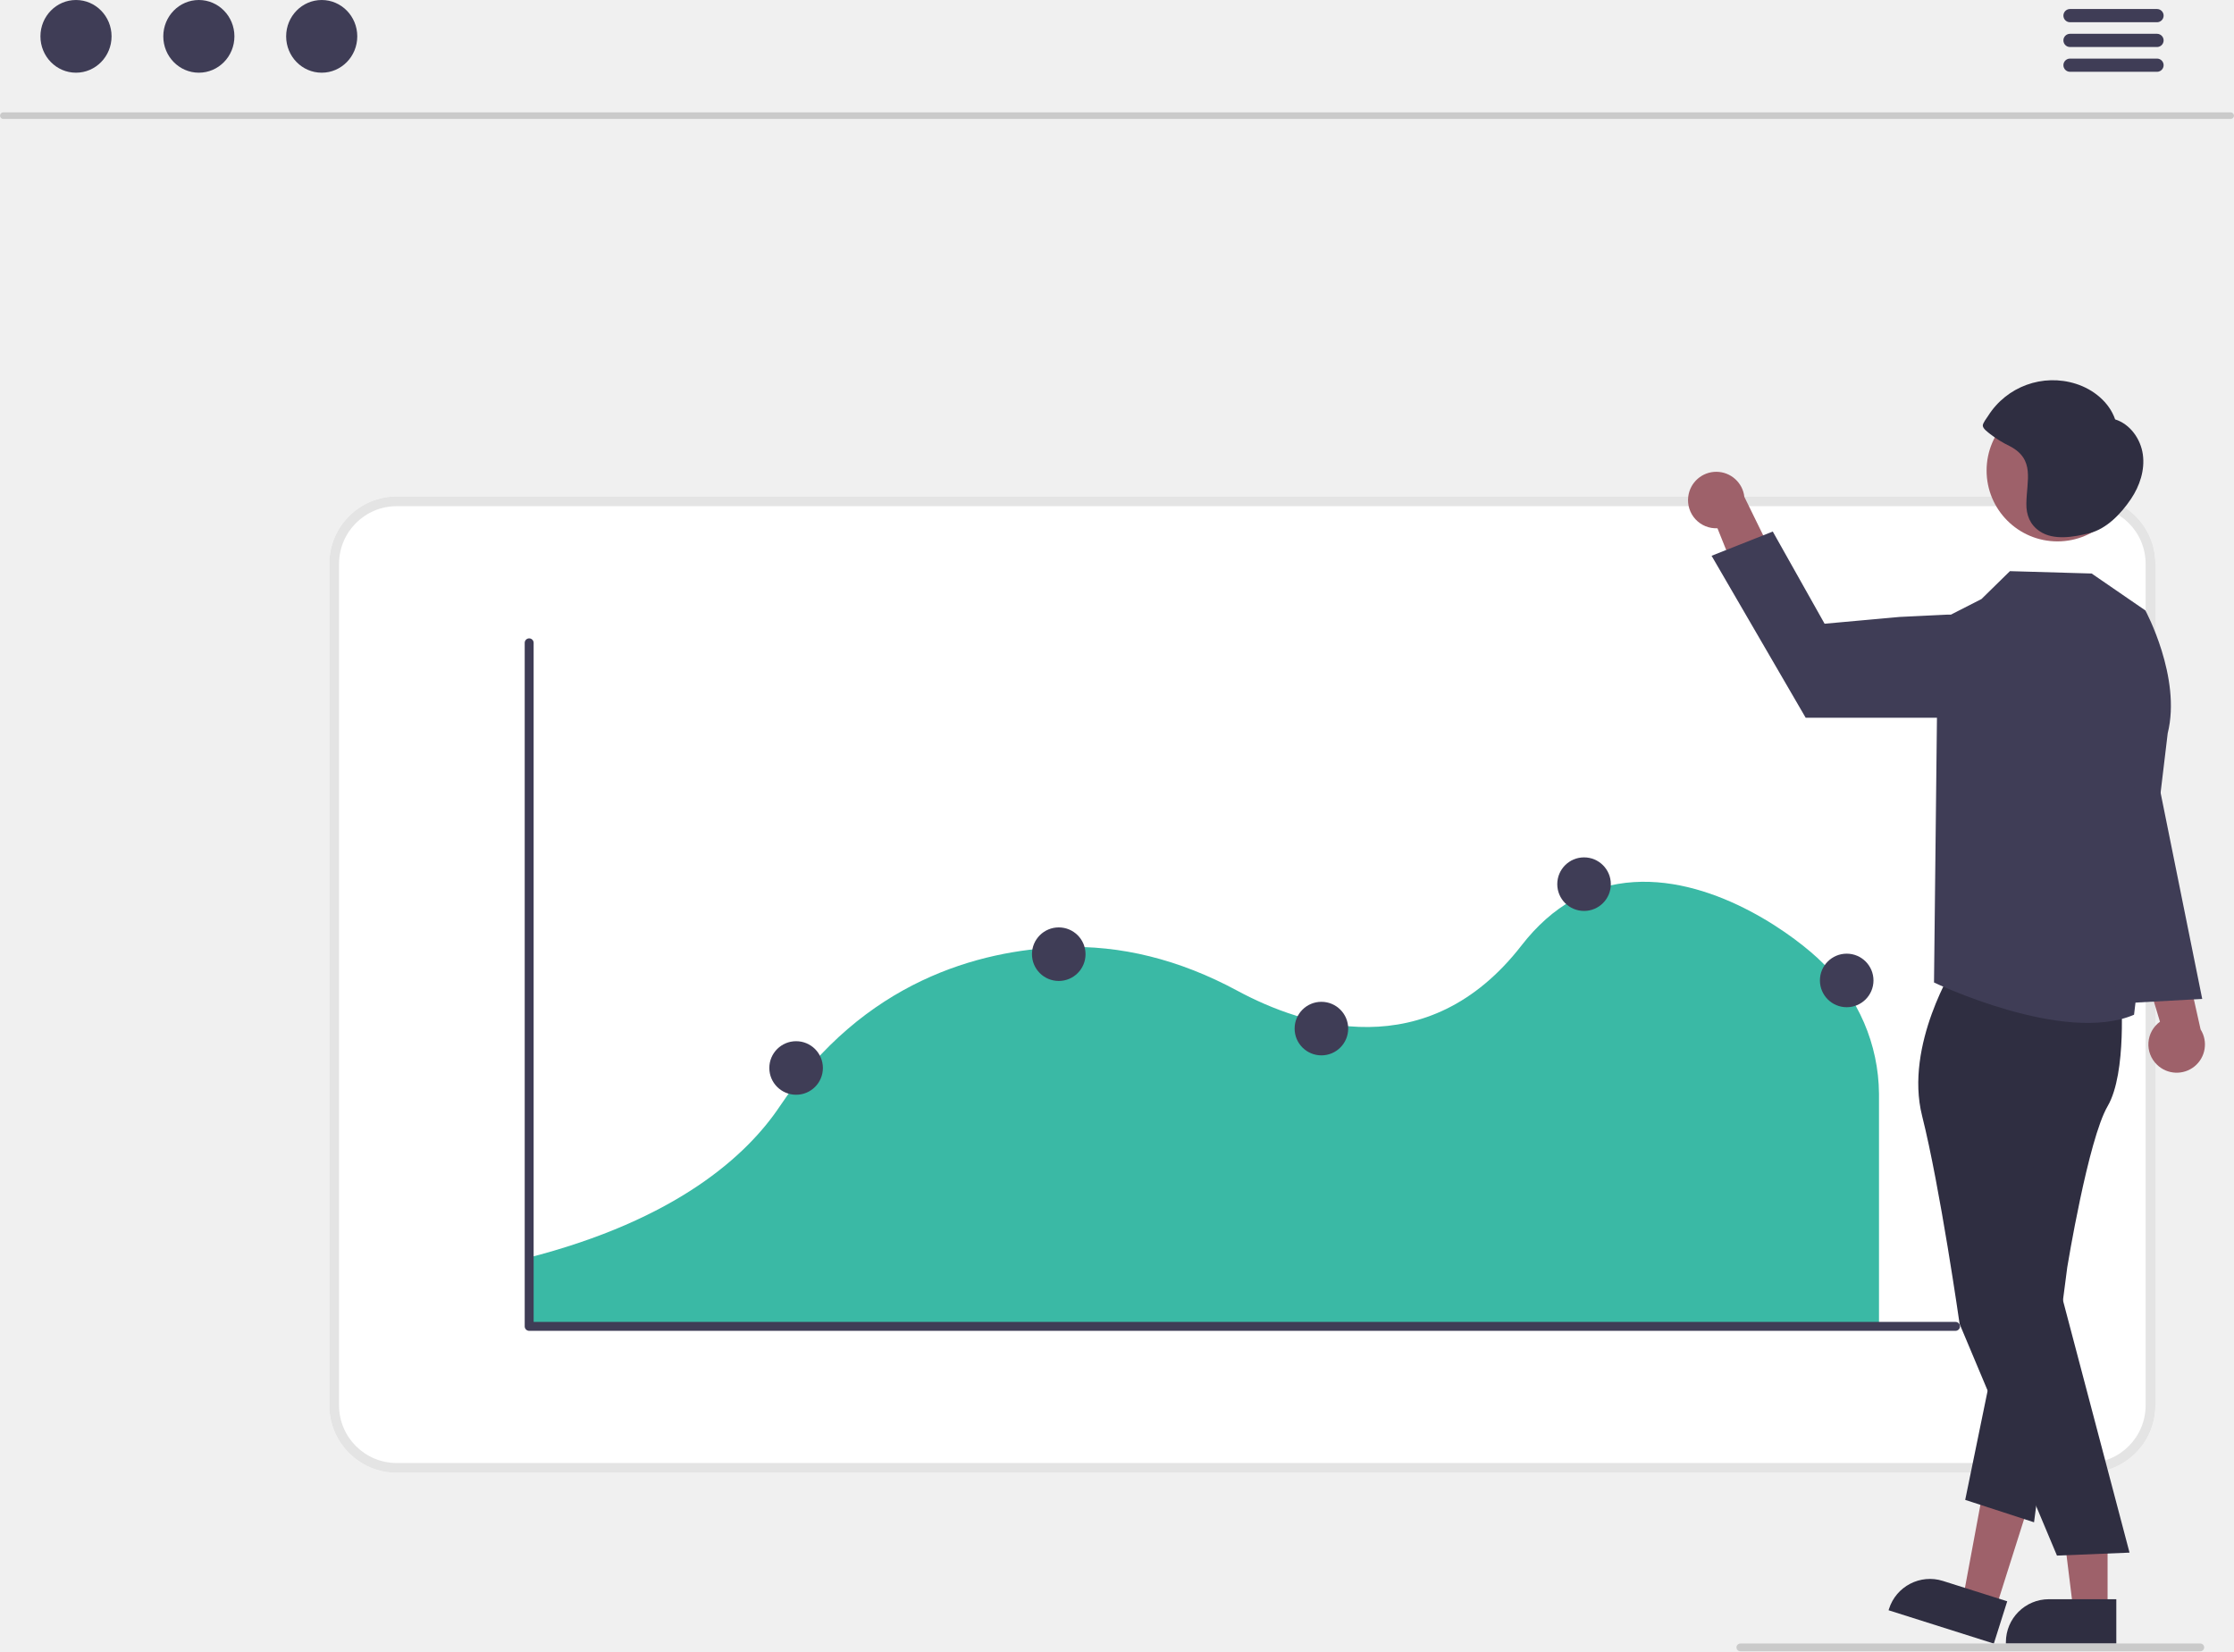
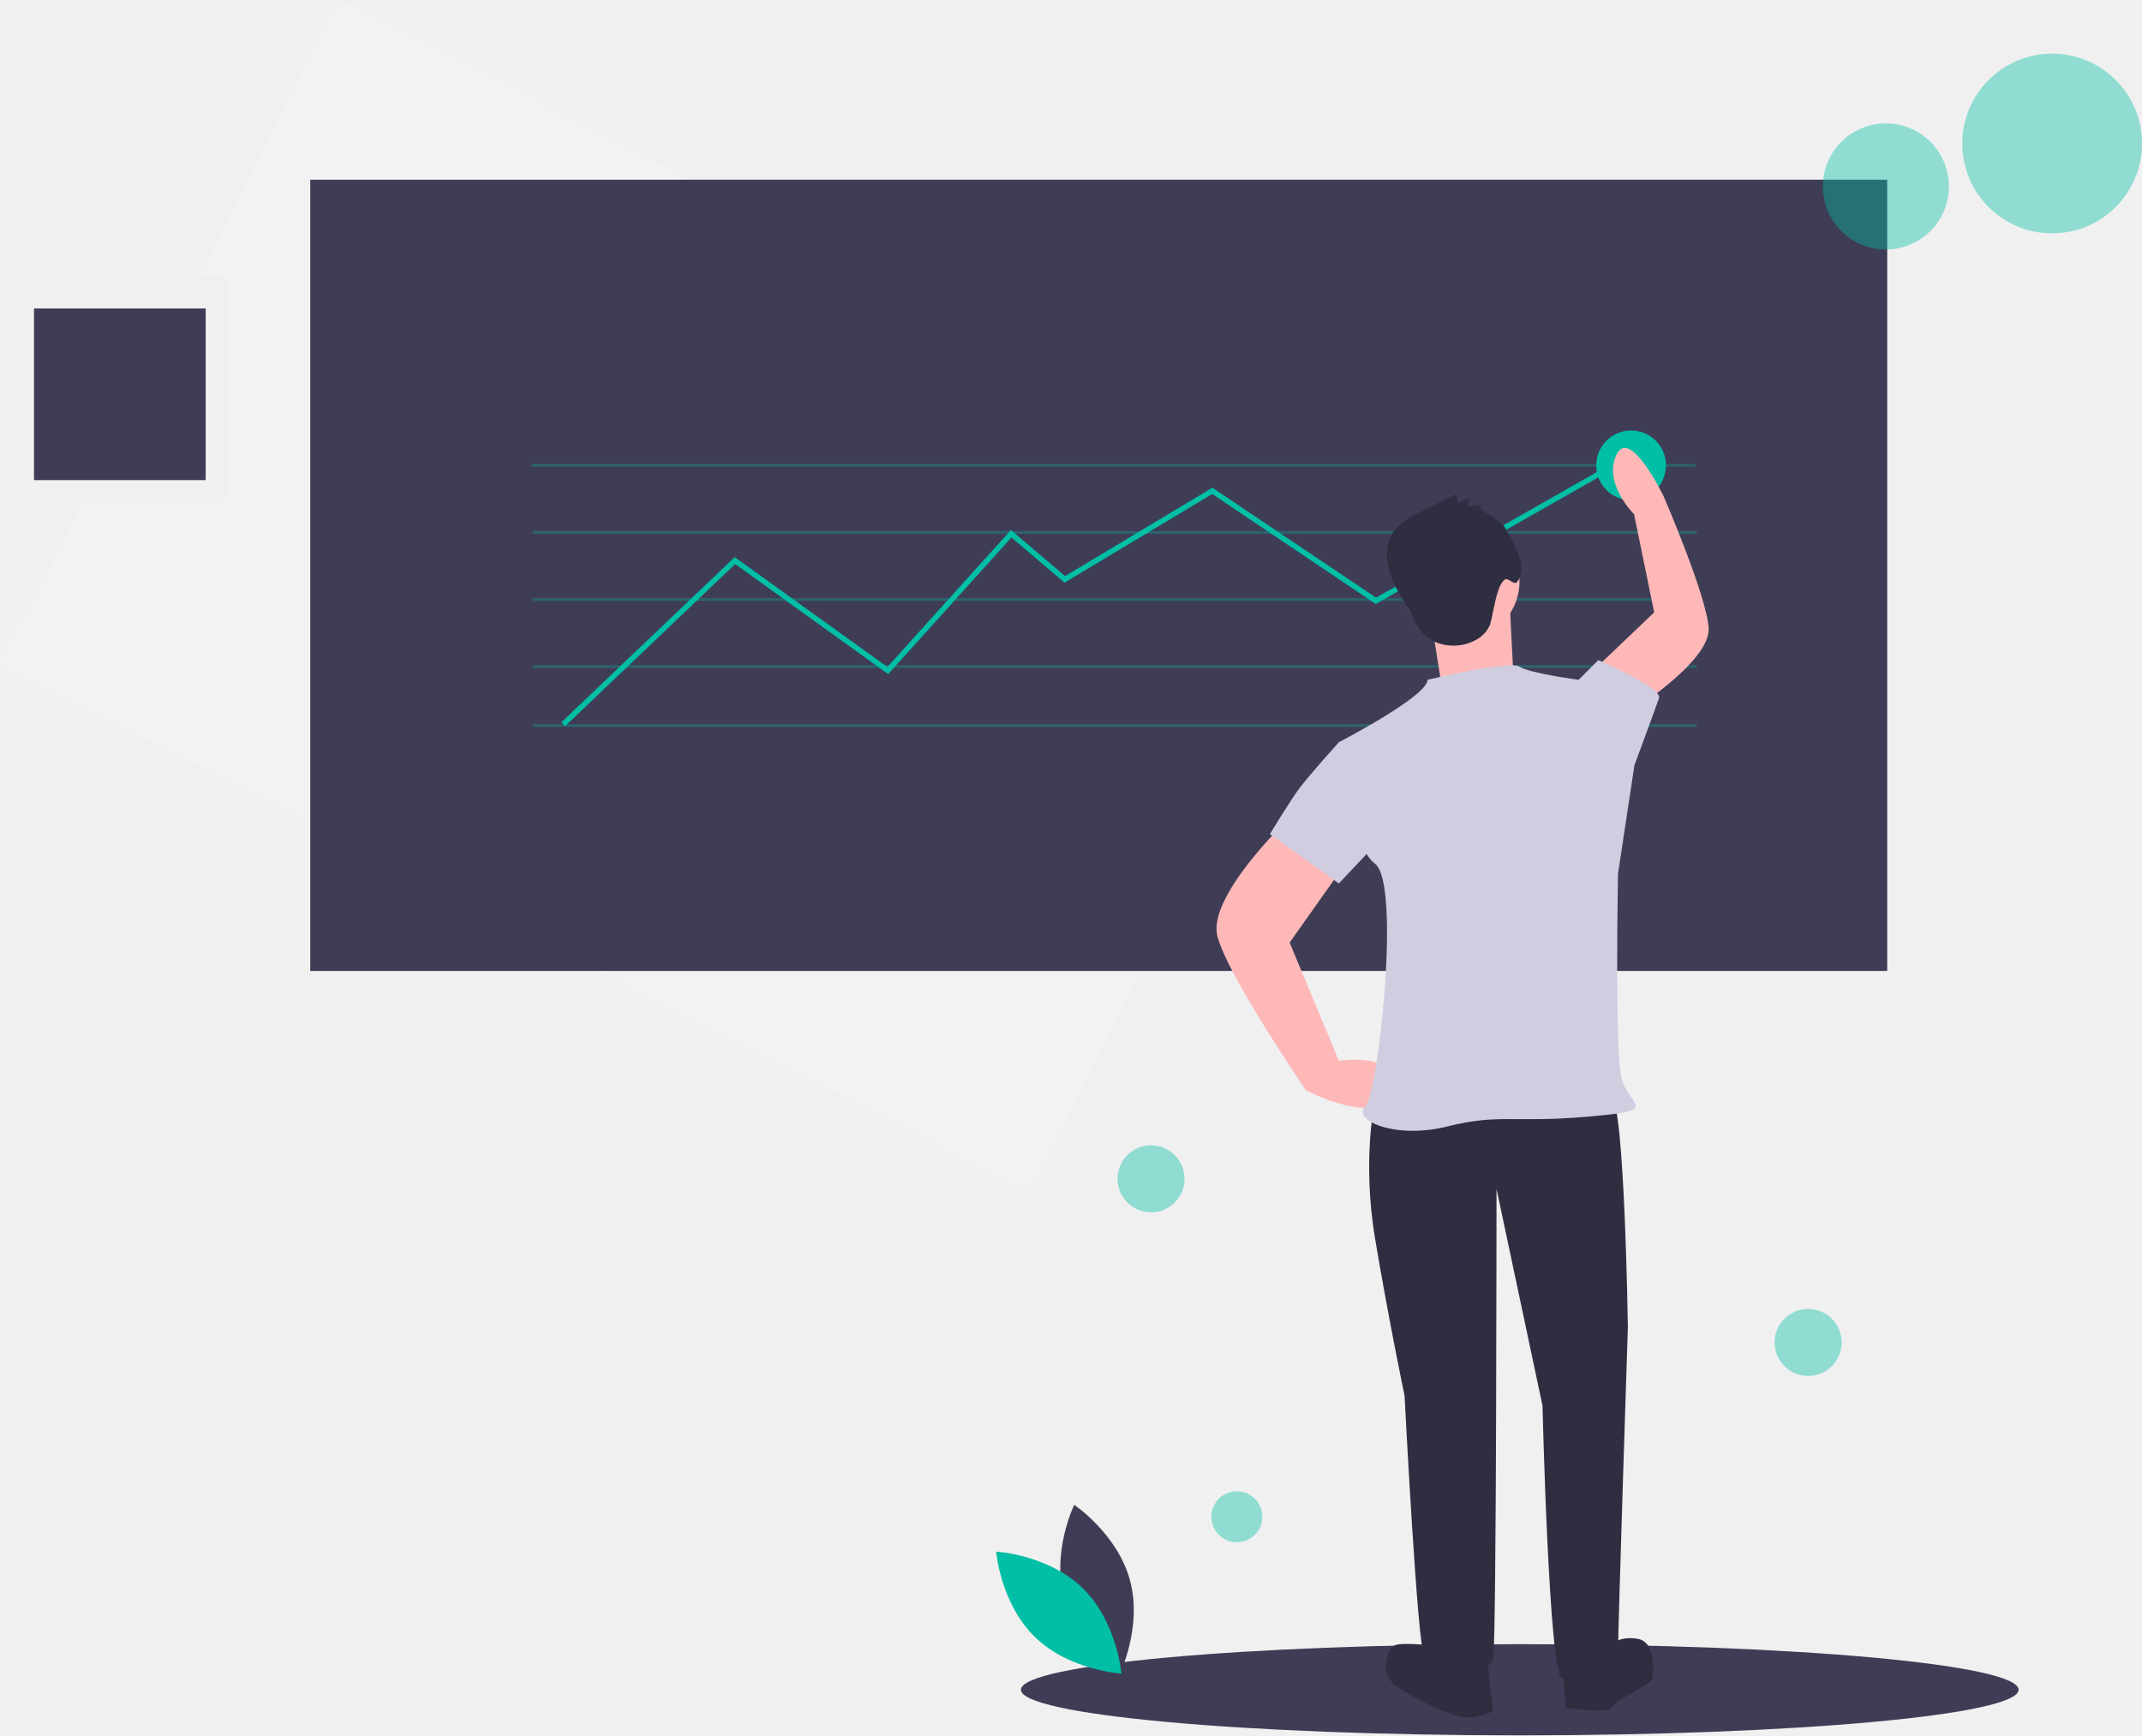
- <svg xmlns="http://www.w3.org/2000/svg" data-name="Layer 1" width="686.31" height="507.375" viewBox="0 0 686.31 507.375">
-   <path d="M839.552,703.688h-29.02c-.43-.78-.83-1.58-1.2-2.39-3.34-7.15-4.75-15.13-6.1-22.95l-2.19-12.7q10.5,7.635,20.99,15.26c2.28,1.66,4.61,3.39,6.8,5.26,4.61,3.91,8.59,8.43,10.15,14.17.08.32.16.64.22.96A19.466,19.466,0,0,1,839.552,703.688Z" transform="translate(-256.8451 -196.3123)" fill="#f0f0f0" />
-   <path d="M843.622,701.298a.775.775,0,0,1-.01.15,10.487,10.487,0,0,1-.54,2.24H830.041a16.312,16.312,0,0,1-1.04-2.39,17.499,17.499,0,0,1-.85-3.39,35.218,35.218,0,0,1,.68-11.74c.25-1.25.52-2.51.79-3.75l1.54-7.08,7.71,12.39C841.452,691.878,844.132,696.448,843.622,701.298Z" transform="translate(-256.8451 -196.3123)" fill="#f0f0f0" />
-   <path d="M942.162,232.865H257.838a1.016,1.016,0,0,1,0-2.031H942.162a1.016,1.016,0,0,1,0,2.031Z" transform="translate(-256.8451 -196.3123)" fill="#cacaca" />
-   <ellipse cx="23.348" cy="11.169" rx="10.925" ry="11.169" fill="#3f3d56" />
-   <ellipse cx="61.09" cy="11.169" rx="10.925" ry="11.169" fill="#3f3d56" />
-   <ellipse cx="98.832" cy="11.169" rx="10.925" ry="11.169" fill="#3f3d56" />
-   <path d="M919.548,203.144H892.732a2.031,2.031,0,0,1,0-4.061H919.548a2.031,2.031,0,0,1,0,4.061Z" transform="translate(-256.8451 -196.3123)" fill="#3f3d56" />
-   <path d="M919.548,210.759H892.732a2.031,2.031,0,0,1,0-4.061H919.548a2.031,2.031,0,0,1,0,4.061Z" transform="translate(-256.8451 -196.3123)" fill="#3f3d56" />
-   <path d="M919.548,218.374H892.732a2.031,2.031,0,0,1,0-4.061H919.548a2.031,2.031,0,0,1,0,4.061Z" transform="translate(-256.8451 -196.3123)" fill="#3f3d56" />
-   <path d="M841.266,578.288H321.677a20.729,20.729,0,0,1-20.706-20.706V298.993a20.729,20.729,0,0,1,20.706-20.706H841.266a20.729,20.729,0,0,1,20.706,20.706V557.582A20.729,20.729,0,0,1,841.266,578.288Z" transform="translate(-256.8451 -196.3123)" fill="#f0f0f0" />
-   <path d="M898.3,648.842H378.712a20.729,20.729,0,0,1-20.706-20.706V369.547a20.729,20.729,0,0,1,20.706-20.706H898.3a20.729,20.729,0,0,1,20.706,20.706V628.136A20.729,20.729,0,0,1,898.3,648.842Z" transform="translate(-256.8451 -196.3123)" fill="#fff" />
-   <path d="M898.3,648.842H378.712a20.729,20.729,0,0,1-20.706-20.706V369.547a20.729,20.729,0,0,1,20.706-20.706H898.3a20.729,20.729,0,0,1,20.706,20.706V628.136A20.729,20.729,0,0,1,898.3,648.842Zm-519.588-297a17.726,17.726,0,0,0-17.706,17.706V628.136a17.726,17.726,0,0,0,17.706,17.706H898.3a17.726,17.726,0,0,0,17.706-17.706V369.547a17.726,17.726,0,0,0-17.706-17.706Z" transform="translate(-256.8451 -196.3123)" fill="#e4e4e4" />
-   <path d="M418.612,603.569H834.093V532.357a56.386,56.386,0,0,0-17.295-40.164l-.113-.11c-7.421-7.446-32.221-26.343-57.88-24.74-13.554.844-25.159,7.376-34.491,19.416-29.047,37.49-67.202,24.835-87.361,13.955-17.766-9.59-35.909-14.092-53.93-13.375-25.238.987-60.761,10.284-86.668,48.975-9.895,14.765-31.413,34.808-77.743,46.587Z" transform="translate(-256.8451 -196.3123)" fill="#3ab9a5" style="isolation:isolate" />
-   <path d="M857.6,605.225H419.412a1.371,1.371,0,0,1-1.371-1.371V393.83a1.371,1.371,0,0,1,2.743,0V602.482H857.6a1.371,1.371,0,1,1,0,2.743Z" transform="translate(-256.8451 -196.3123)" fill="#3f3d56" />
-   <circle cx="325.261" cy="293.183" r="8.228" fill="#3f3d56" />
-   <circle cx="486.639" cy="271.666" r="8.228" fill="#3f3d56" />
-   <circle cx="405.95" cy="316.045" r="8.228" fill="#3f3d56" />
-   <circle cx="244.573" cy="328.148" r="8.228" fill="#3f3d56" />
-   <circle cx="567.327" cy="301.252" r="8.228" fill="#3f3d56" />
-   <path d="M919.492,523.445a8.629,8.629,0,0,1,.921-13.199L911.542,480.894l15.271,4.549,6.083,27.176a8.675,8.675,0,0,1-13.404,10.826Z" transform="translate(-256.8451 -196.3123)" fill="#9e616a" />
-   <path d="M775.498,348.9a8.629,8.629,0,0,0,8.97,9.726l11.426,28.455,9.076-13.097-12.242-25.014a8.675,8.675,0,0,0-17.23-.071Z" transform="translate(-256.8451 -196.3123)" fill="#9e616a" />
-   <polygon points="647.472 494.812 636.952 494.812 631.948 454.235 647.474 454.236 647.472 494.812" fill="#9e616a" />
-   <path d="M907,701.322l-33.921-.001v-.429A13.204,13.204,0,0,1,886.282,687.689h.001l20.718.001Z" transform="translate(-256.8451 -196.3123)" fill="#2f2e41" />
-   <polygon points="613.047 494.478 603.018 491.303 610.493 451.107 625.295 455.794 613.047 494.478" fill="#9e616a" />
-   <path d="M869.373,701.322l-32.339-10.238.129-.409a13.204,13.204,0,0,1,16.572-8.602l.001 0,19.751,6.253Z" transform="translate(-256.8451 -196.3123)" fill="#2f2e41" />
-   <path d="M857.433,492.808s-15.609,24.509-10.093,46.383,11.522,63.92,11.522,63.92l29.906,71.172,22.293-.909L888.922,589.46l.875-56.106s15.387-26.814,12.391-35.162S857.433,492.808,857.433,492.808Z" transform="translate(-256.8451 -196.3123)" fill="#2f2e41" />
-   <path d="M908.426,501.571s1.92,24.313-4.086,34.61-12.406,49.488-12.406,49.488l-10.209,78.382-21.147-6.882,18.032-87.818,14.173-69.079Z" transform="translate(-256.8451 -196.3123)" fill="#2f2e41" />
-   <path d="M915.924,383.872l-16.499-11.341-25.108-.729-8.744,8.572-13.343,6.814-1.236,111.004s39.957,19.152,61.453,9.907l10.341-86.472C927.079,404.466,915.924,383.872,915.924,383.872Z" transform="translate(-256.8451 -196.3123)" fill="#3f3d56" />
-   <path d="M855.582,416.852H811.573l-28.914-49.77,18.801-7.447,15.922,28.323,23.046-2.086,14.389-.696a15.847,15.847,0,0,1,16.494,17.759h0A15.866,15.866,0,0,1,855.582,416.852Z" transform="translate(-256.8451 -196.3123)" fill="#3f3d56" />
-   <circle cx="632.073" cy="144.579" r="21.769" fill="#9e616a" />
-   <path d="M915.149,335.939c-.668-4.779-3.905-9.317-8.509-10.765-1.829-5.31-6.672-9.22-12.024-10.924a23.487,23.487,0,0,0-27.001,9.848c-.41.644-1.669,2.226-1.634,2.994.045.976,1.538,1.984,2.288,2.599a33.539,33.539,0,0,0,5.981,3.692c7.828,4.058,5.222,10.436,5.116,17.664-.052,3.512,1.121,6.511,4.116,8.517,4.322,2.895,10.508,1.743,15.211.581,5.336-1.319,9.773-6.007,12.816-10.527C914.205,345.615,915.818,340.718,915.149,335.939Z" transform="translate(-256.8451 -196.3123)" fill="#2f2e41" />
-   <polygon points="658.087 215.476 676.547 306.933 649.333 308.422 658.087 215.476" fill="#3f3d56" />
-   <path d="M933.992,702.488a1.195,1.195,0,0,1-1.19,1.2H791.502a1.195,1.195,0,0,1,0-2.39H932.802A1.193,1.193,0,0,1,933.992,702.488Z" transform="translate(-256.8451 -196.3123)" fill="#cacaca" />
+ <svg xmlns="http://www.w3.org/2000/svg" data-name="Layer 1" width="798.681" height="647.009" viewBox="0 0 798.681 647.009">
+   <polygon points="126.832 0 74.02 103.009 84.681 103.009 84.681 187.009 30.953 187.009 0 247.381 383.53 444.017 510.363 196.636 126.832 0" fill="#f2f2f2" />
+   <rect x="115.681" y="67.009" width="588" height="295" fill="#3f3d56" />
+   <rect x="198.181" y="173.009" width="434" height="1" fill="#00bfa6" opacity="0.3" />
+   <rect x="198.681" y="198.009" width="434" height="1" fill="#00bfa6" opacity="0.3" />
+   <rect x="198.681" y="248.009" width="434" height="1" fill="#00bfa6" opacity="0.3" />
+   <rect x="198.681" y="270.009" width="434" height="1" fill="#00bfa6" opacity="0.3" />
+   <rect x="198.681" y="223.009" width="434" height="1" fill="#00bfa6" opacity="0.3" />
+   <ellipse cx="566.681" cy="630.009" rx="186" ry="17" fill="#3f3d56" />
+   <polygon points="210.722 270.733 209.342 269.285 273.943 207.712 330.889 248.674 376.94 197.618 397.133 214.782 452.062 181.824 513.076 222.833 608.837 168.364 609.825 170.102 512.988 225.184 452.002 184.193 396.931 217.235 377.124 200.399 331.175 251.343 274.121 210.305 210.722 270.733" fill="#00bfa6" />
+   <path d="M597.416,722.342c4.7,17.374,20.798,28.134,20.798,28.134s8.478-17.409,3.778-34.782-20.798-28.134-20.798-28.134S592.716,704.968,597.416,722.342Z" transform="translate(-200.6594 -126.4957)" fill="#3f3d56" />
+   <path d="M604.322,718.608c12.897,12.554,14.472,31.854,14.472,31.854s-19.335-1.056-32.231-13.61-14.472-31.854-14.472-31.854S591.426,706.054,604.322,718.608Z" transform="translate(-200.6594 -126.4957)" fill="#00bfa6" />
+   <circle cx="765.181" cy="53.509" r="33.5" fill="#00bfa6" opacity="0.4" />
+   <circle cx="703.181" cy="69.509" r="23.5" fill="#00bfa6" opacity="0.4" />
+   <circle cx="674.181" cy="500.509" r="12.5" fill="#00bfa6" opacity="0.4" />
+   <circle cx="461.181" cy="565.509" r="9.5" fill="#00bfa6" opacity="0.4" />
+   <circle cx="429.181" cy="439.509" r="12.5" fill="#00bfa6" opacity="0.4" />
+   <circle cx="608.181" cy="173.509" r="13" fill="#00bfa6" />
+   <path d="M724.373,535.47l-11.021,1.224s-4.898,22.041,0,51.429,11.021,58.776,11.021,58.776,4.898,95.511,7.347,96.736,24.49,8.572,25.715,1.224,1.224-175.104,1.224-175.104l17.143,80.817s2.449,101.634,7.347,101.634,20.817-1.224,20.817-9.796,3.674-121.226,3.674-121.226-1.224-83.266-6.123-85.715S724.373,535.47,724.373,535.47Z" transform="translate(-200.6594 -126.4957)" fill="#2f2e41" />
+   <path d="M734.169,739.962s-11.021-1.224-13.47,0-6.122,9.796,0,14.694,22.041,12.245,26.939,12.245a25.331,25.331,0,0,0,9.796-2.449l-2.449-20.817Z" transform="translate(-200.6594 -126.4957)" fill="#2f2e41" />
+   <path d="M783.149,746.084l1.224,17.143s15.919,2.449,17.143,0,13.47-8.572,14.694-9.796,2.449-14.694-4.898-15.919-9.796,2.449-9.796,2.449Z" transform="translate(-200.6594 -126.4957)" fill="#2f2e41" />
+   <path d="M680.291,432.612s-29.388,28.164-25.715,42.858S687.638,533.021,687.638,533.021s28.164,14.694,31.837,0-19.592-11.021-19.592-11.021l-18.368-44.082,20.817-29.388Z" transform="translate(-200.6594 -126.4957)" fill="#ffb8b8" />
+   <path d="M811.605,389.765s26.771-17.216,26.152-29.043-16.758-49.12-16.758-49.12-12.625-26.249-17.645-15.522,6.597,22.147,6.597,22.147l7.497,36.582-20.376,19.439Z" transform="translate(-200.6594 -126.4957)" fill="#ffb8b8" />
+   <circle cx="544.53" cy="216.728" r="22.041" fill="#ffb8b8" />
+   <path d="M734.169,356.693l3.674,23.266,26.939-4.898s-1.224-23.266-1.224-25.715S734.169,356.693,734.169,356.693Z" transform="translate(-200.6594 -126.4957)" fill="#ffb8b8" />
+   <path d="M732.945,379.958s30.613-7.347,34.286-4.898,22.041,4.898,22.041,4.898l20.817,31.837-6.122,40.409s-1.225,64.899,1.224,75.919,15.919,12.245-12.245,14.694-33.062-1.224-52.654,3.674-35.511-2.449-30.613-7.347,13.47-83.266,3.674-90.613-13.47-45.307-13.47-45.307S732.945,386.081,732.945,379.958Z" transform="translate(-200.6594 -126.4957)" fill="#d0cde1" />
+   <path d="M785.598,383.632l3.674-3.674,7.347-7.347s23.878,10.408,22.653,14.082-9.184,25.102-9.184,25.102l-11.021,3.674Z" transform="translate(-200.6594 -126.4957)" fill="#d0cde1" />
+   <path d="M714.577,405.673l-14.694-2.449s-11.021,12.245-14.694,17.143-11.021,17.143-11.021,17.143l25.715,18.368,19.592-20.817Z" transform="translate(-200.6594 -126.4957)" fill="#d0cde1" />
+   <path d="M752.882,316.52l-.226-1.766a13.88,13.88,0,0,0-4.411.693,7.247,7.247,0,0,1,.272-3.173,14.108,14.108,0,0,0-4.083,1.775l-.89-3.222-12.241,6.033c-4.394,2.166-9.027,4.545-11.539,8.751-2.8,4.689-2.313,10.715-.399,15.83s5.095,9.641,7.645,14.471a36.154,36.154,0,0,0,3.474,5.913c4.621,5.76,13.615,6.924,20.129,3.447a11.649,11.649,0,0,0,5.578-5.74,37.302,37.302,0,0,0,1.114-4.753c.806-3.292,1.741-10.086,4.415-12.168,1.176-.916,3.509,2.121,4.484.993,2.505-2.9,1.98-7.371.424-10.874a79.34,79.34,0,0,0-5.223-10.188C760.564,321.23,752.855,316.309,752.882,316.52Z" transform="translate(-200.6594 -126.4957)" fill="#2f2e41" />
+   <rect x="12.681" y="115.009" width="64" height="64" fill="#3f3d56" />
</svg>
